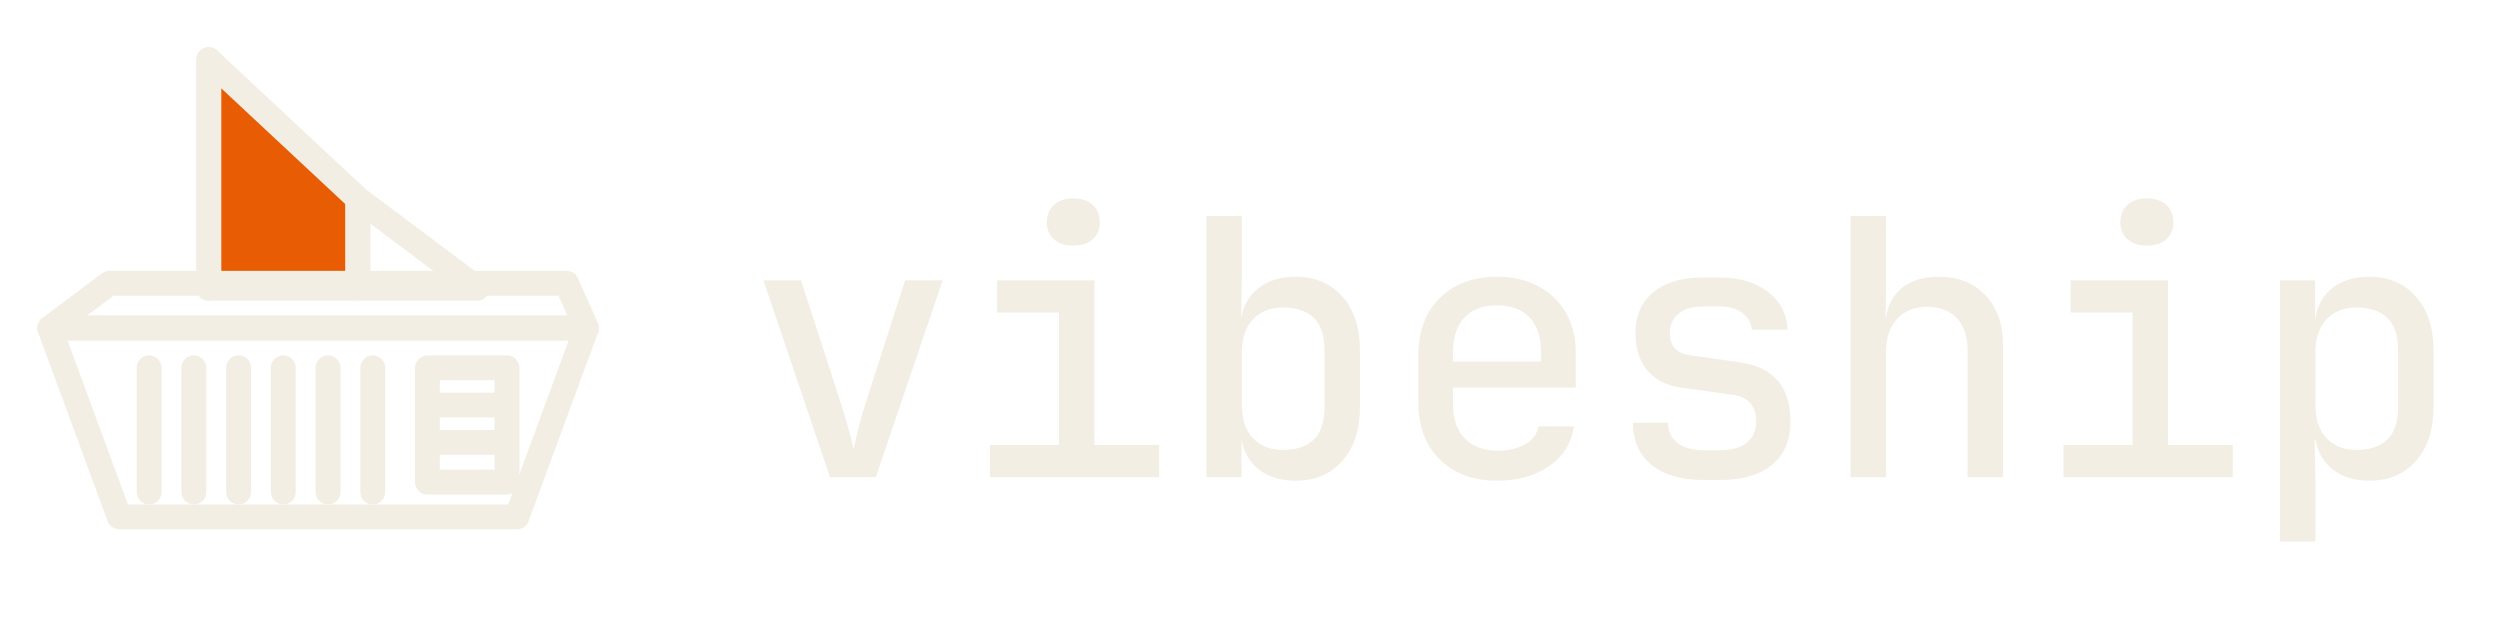
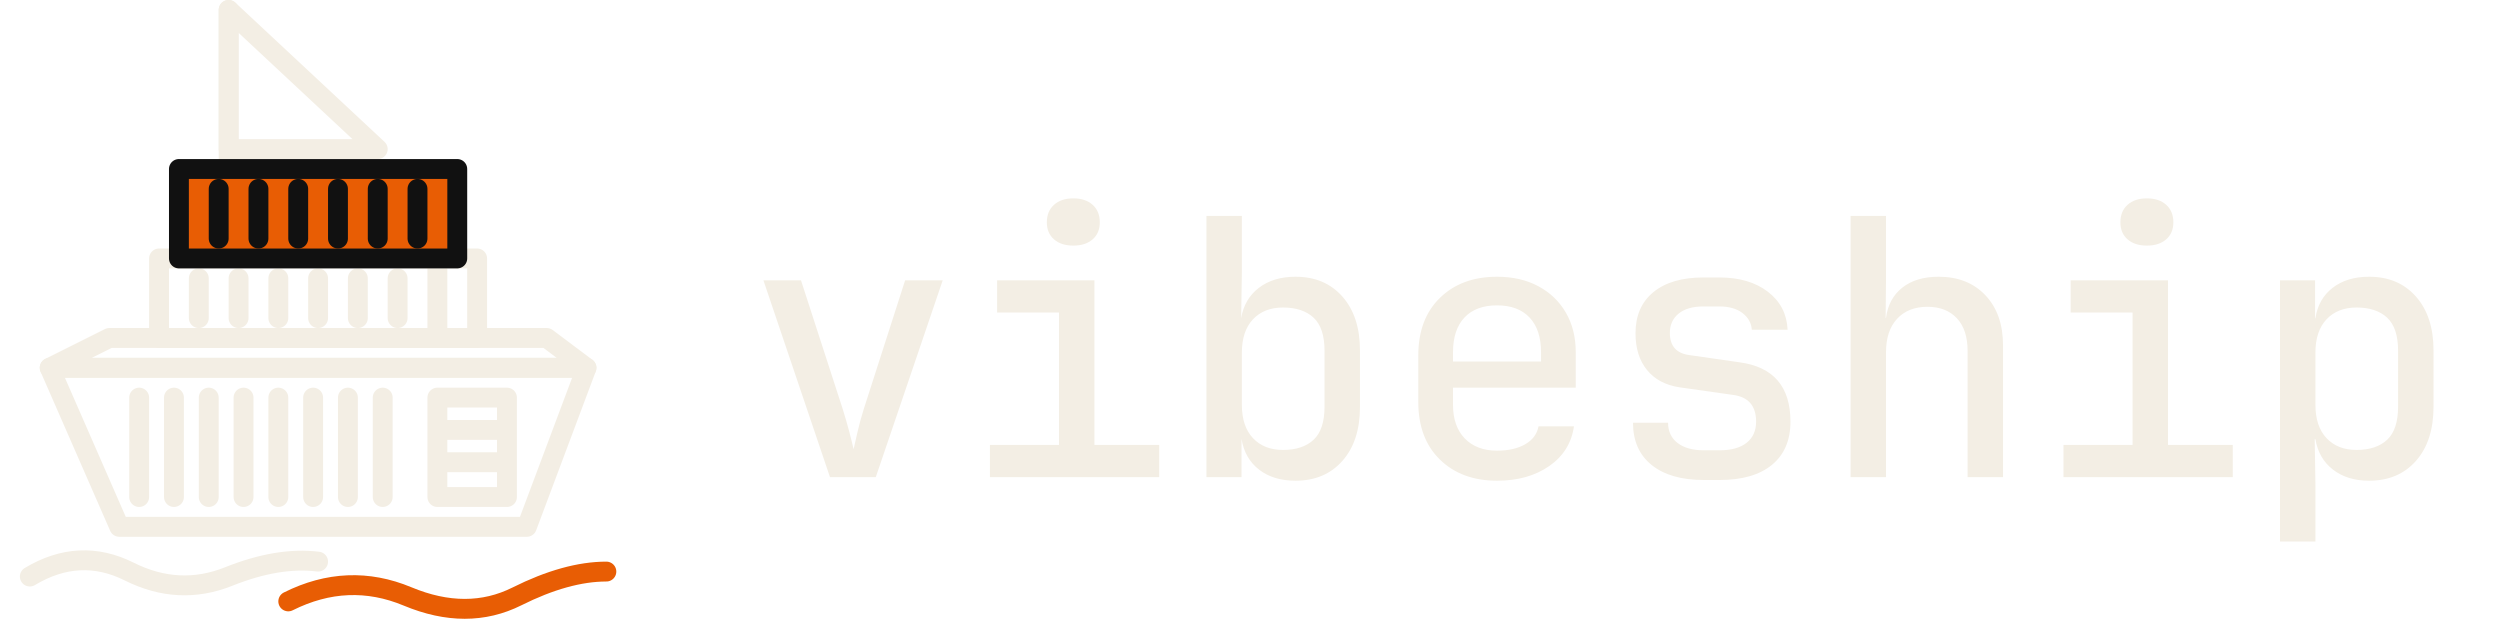
<svg xmlns="http://www.w3.org/2000/svg" width="503" height="128" viewBox="0 0 503 128">
-   <g fill="none" stroke="#f3eee4" stroke-width="5" stroke-linejoin="round" stroke-linecap="round">
-     <path d="M42 12L72 40V58H42Z" fill="#e85d04" />
-     <path d="M72 40L96 58H72Z" fill="none" />
-     <path d="M42 12V58" />
-     <path d="M10 66L22 57H114L118 66Z" fill="none" />
-     <path d="M10 66H118L104 104H24Z" />
-     <path d="M30 74V99" />
-     <path d="M39 74V99" />
-     <path d="M48 74V99" />
-     <path d="M57 74V99" />
-     <path d="M66 74V99" />
-     <path d="M75 74V99" />
-     <path d="M86 74H102V97H86Z M86 81.5H102 M86 89H102" />
+   <g fill="none" stroke-linejoin="round" stroke-linecap="round" stroke-width="4" stroke="#f3eee4">
+     <path d="M46 2V34" />
+     <path d="M46 2L76 30H46Z" fill="none" />
+     <path d="M32 52H96V68H32Z" fill="none" />
+     <path d="M40 56V64M48 56V64M56 56V64M64 56V64M72 56V64M80 56V64M88 54V68" />
+     <path d="M36 34H92V52H36Z" fill="#e85d04" stroke="#111111" />
+     <path d="M44 38V48M52 38V48M60 38V48M68 38V48M76 38V48M84 38V48" stroke="#111111" />
+     <path d="M10 74L22 68H110L118 74Z" fill="none" />
+     <path d="M10 74H118L106 106H24Z" />
+     <path d="M28 80V100M35 80V100M42 80V100M49 80V100M56 80V100M63 80V100M70 80V100M77 80V100" />
+     <path d="M88 80H102V100H88ZM88 86.5H102M88 93H102" />
+     <path d="M6 116Q16 110 26 115T46 116T64 113" />
+     <path d="M58 121Q70 115 82 120T104 120T122 115" stroke="#e85d04" />
  </g>
  <path fill="#f3eee4" d="M166.992 96.0 153.6 56.4H161.16L169.584 82.392Q170.304 84.696 170.88 86.892Q171.456 89.088 171.744 90.384Q172.032 89.088 172.536 86.892Q173.04 84.696 173.76 82.392L182.112 56.4H189.672L176.208 96.0Z M199.176 96.0V89.52H213.072V62.88H200.616V56.4H220.2V89.52H233.232V96.0ZM215.952 49.416Q213.504 49.416 212.064 48.156Q210.624 46.896 210.624 44.736Q210.624 42.504 212.064 41.208Q213.504 39.912 215.952 39.912Q218.4 39.912 219.84 41.208Q221.28 42.504 221.28 44.736Q221.28 46.896 219.84 48.156Q218.4 49.416 215.952 49.416Z M260.664 96.72Q256.2 96.72 253.32 94.488Q250.44 92.256 249.792 88.296V96.0H242.736V43.44H249.864V54.816L249.72 64.032Q250.368 60.144 253.284 57.912Q256.2 55.68 260.664 55.68Q266.568 55.68 270.096 59.676Q273.624 63.672 273.624 70.512V81.888Q273.624 88.728 270.096 92.724Q266.568 96.72 260.664 96.72ZM258.144 90.528Q262.104 90.528 264.3 88.476Q266.496 86.424 266.496 81.816V70.584Q266.496 65.976 264.3 63.924Q262.104 61.872 258.144 61.872Q254.328 61.872 252.096 64.248Q249.864 66.624 249.864 70.944V81.456Q249.864 85.776 252.096 88.152Q254.328 90.528 258.144 90.528Z M301.2 96.72Q294.072 96.72 289.716 92.472Q285.36 88.224 285.36 80.88V71.52Q285.36 64.176 289.716 59.928Q294.072 55.68 301.2 55.68Q305.952 55.68 309.516 57.588Q313.08 59.496 315.06 62.916Q317.04 66.336 317.04 70.872V78.0H292.344V81.456Q292.344 85.776 294.72 88.224Q297.096 90.672 301.2 90.672Q304.656 90.672 306.888 89.376Q309.12 88.08 309.552 85.776H316.68Q315.96 90.816 311.712 93.768Q307.464 96.72 301.2 96.72ZM292.344 70.872V72.744H310.056V70.872Q310.056 66.336 307.752 63.888Q305.448 61.44 301.2 61.44Q296.952 61.44 294.648 63.888Q292.344 66.336 292.344 70.872Z M342.816 96.576Q336.048 96.576 332.304 93.552Q328.56 90.528 328.56 85.056H335.616Q335.616 87.648 337.524 89.124Q339.432 90.6 342.816 90.6H345.984Q349.512 90.6 351.42 89.088Q353.328 87.576 353.328 84.84Q353.328 80.016 348.576 79.44L337.92 77.928Q333.672 77.28 331.368 74.436Q329.064 71.592 329.064 67.056Q329.064 61.728 332.664 58.776Q336.264 55.824 342.744 55.824H345.912Q351.96 55.824 355.704 58.704Q359.448 61.584 359.664 66.336H352.464Q352.32 64.32 350.592 62.988Q348.864 61.656 345.912 61.656H342.744Q339.504 61.656 337.74 63.096Q335.976 64.536 335.976 66.984Q335.976 70.944 339.936 71.448L349.944 72.888Q360.24 74.256 360.24 84.84Q360.24 90.456 356.532 93.516Q352.824 96.576 345.984 96.576Z M372.336 96.0V43.44H379.464V56.4L379.392 63.96H379.464Q379.968 60.072 382.74 57.876Q385.512 55.68 390.048 55.68Q395.952 55.68 399.48 59.424Q403.008 63.168 403.008 69.504V96.0H395.88V70.584Q395.88 66.336 393.72 64.032Q391.56 61.728 387.816 61.728Q383.928 61.728 381.696 64.14Q379.464 66.552 379.464 70.872V96.0Z M415.176 96.0V89.52H429.072V62.88H416.616V56.4H436.2V89.52H449.232V96.0ZM431.952 49.416Q429.504 49.416 428.064 48.156Q426.624 46.896 426.624 44.736Q426.624 42.504 428.064 41.208Q429.504 39.912 431.952 39.912Q434.4 39.912 435.84 41.208Q437.28 42.504 437.28 44.736Q437.28 46.896 435.84 48.156Q434.4 49.416 431.952 49.416Z M458.736 108.96V56.4H465.792V64.032H465.864Q466.44 60.144 469.32 57.912Q472.2 55.68 476.664 55.68Q482.568 55.68 486.096 59.676Q489.624 63.672 489.624 70.512V81.816Q489.624 88.728 486.096 92.724Q482.568 96.72 476.664 96.72Q472.272 96.72 469.392 94.488Q466.512 92.256 465.864 88.368H465.72L465.864 97.512V108.96ZM474.144 90.528Q478.104 90.528 480.3 88.476Q482.496 86.424 482.496 81.816V70.584Q482.496 65.976 480.3 63.924Q478.104 61.872 474.144 61.872Q470.328 61.872 468.096 64.248Q465.864 66.624 465.864 70.944V81.456Q465.864 85.776 468.096 88.152Q470.328 90.528 474.144 90.528Z" />
</svg>
